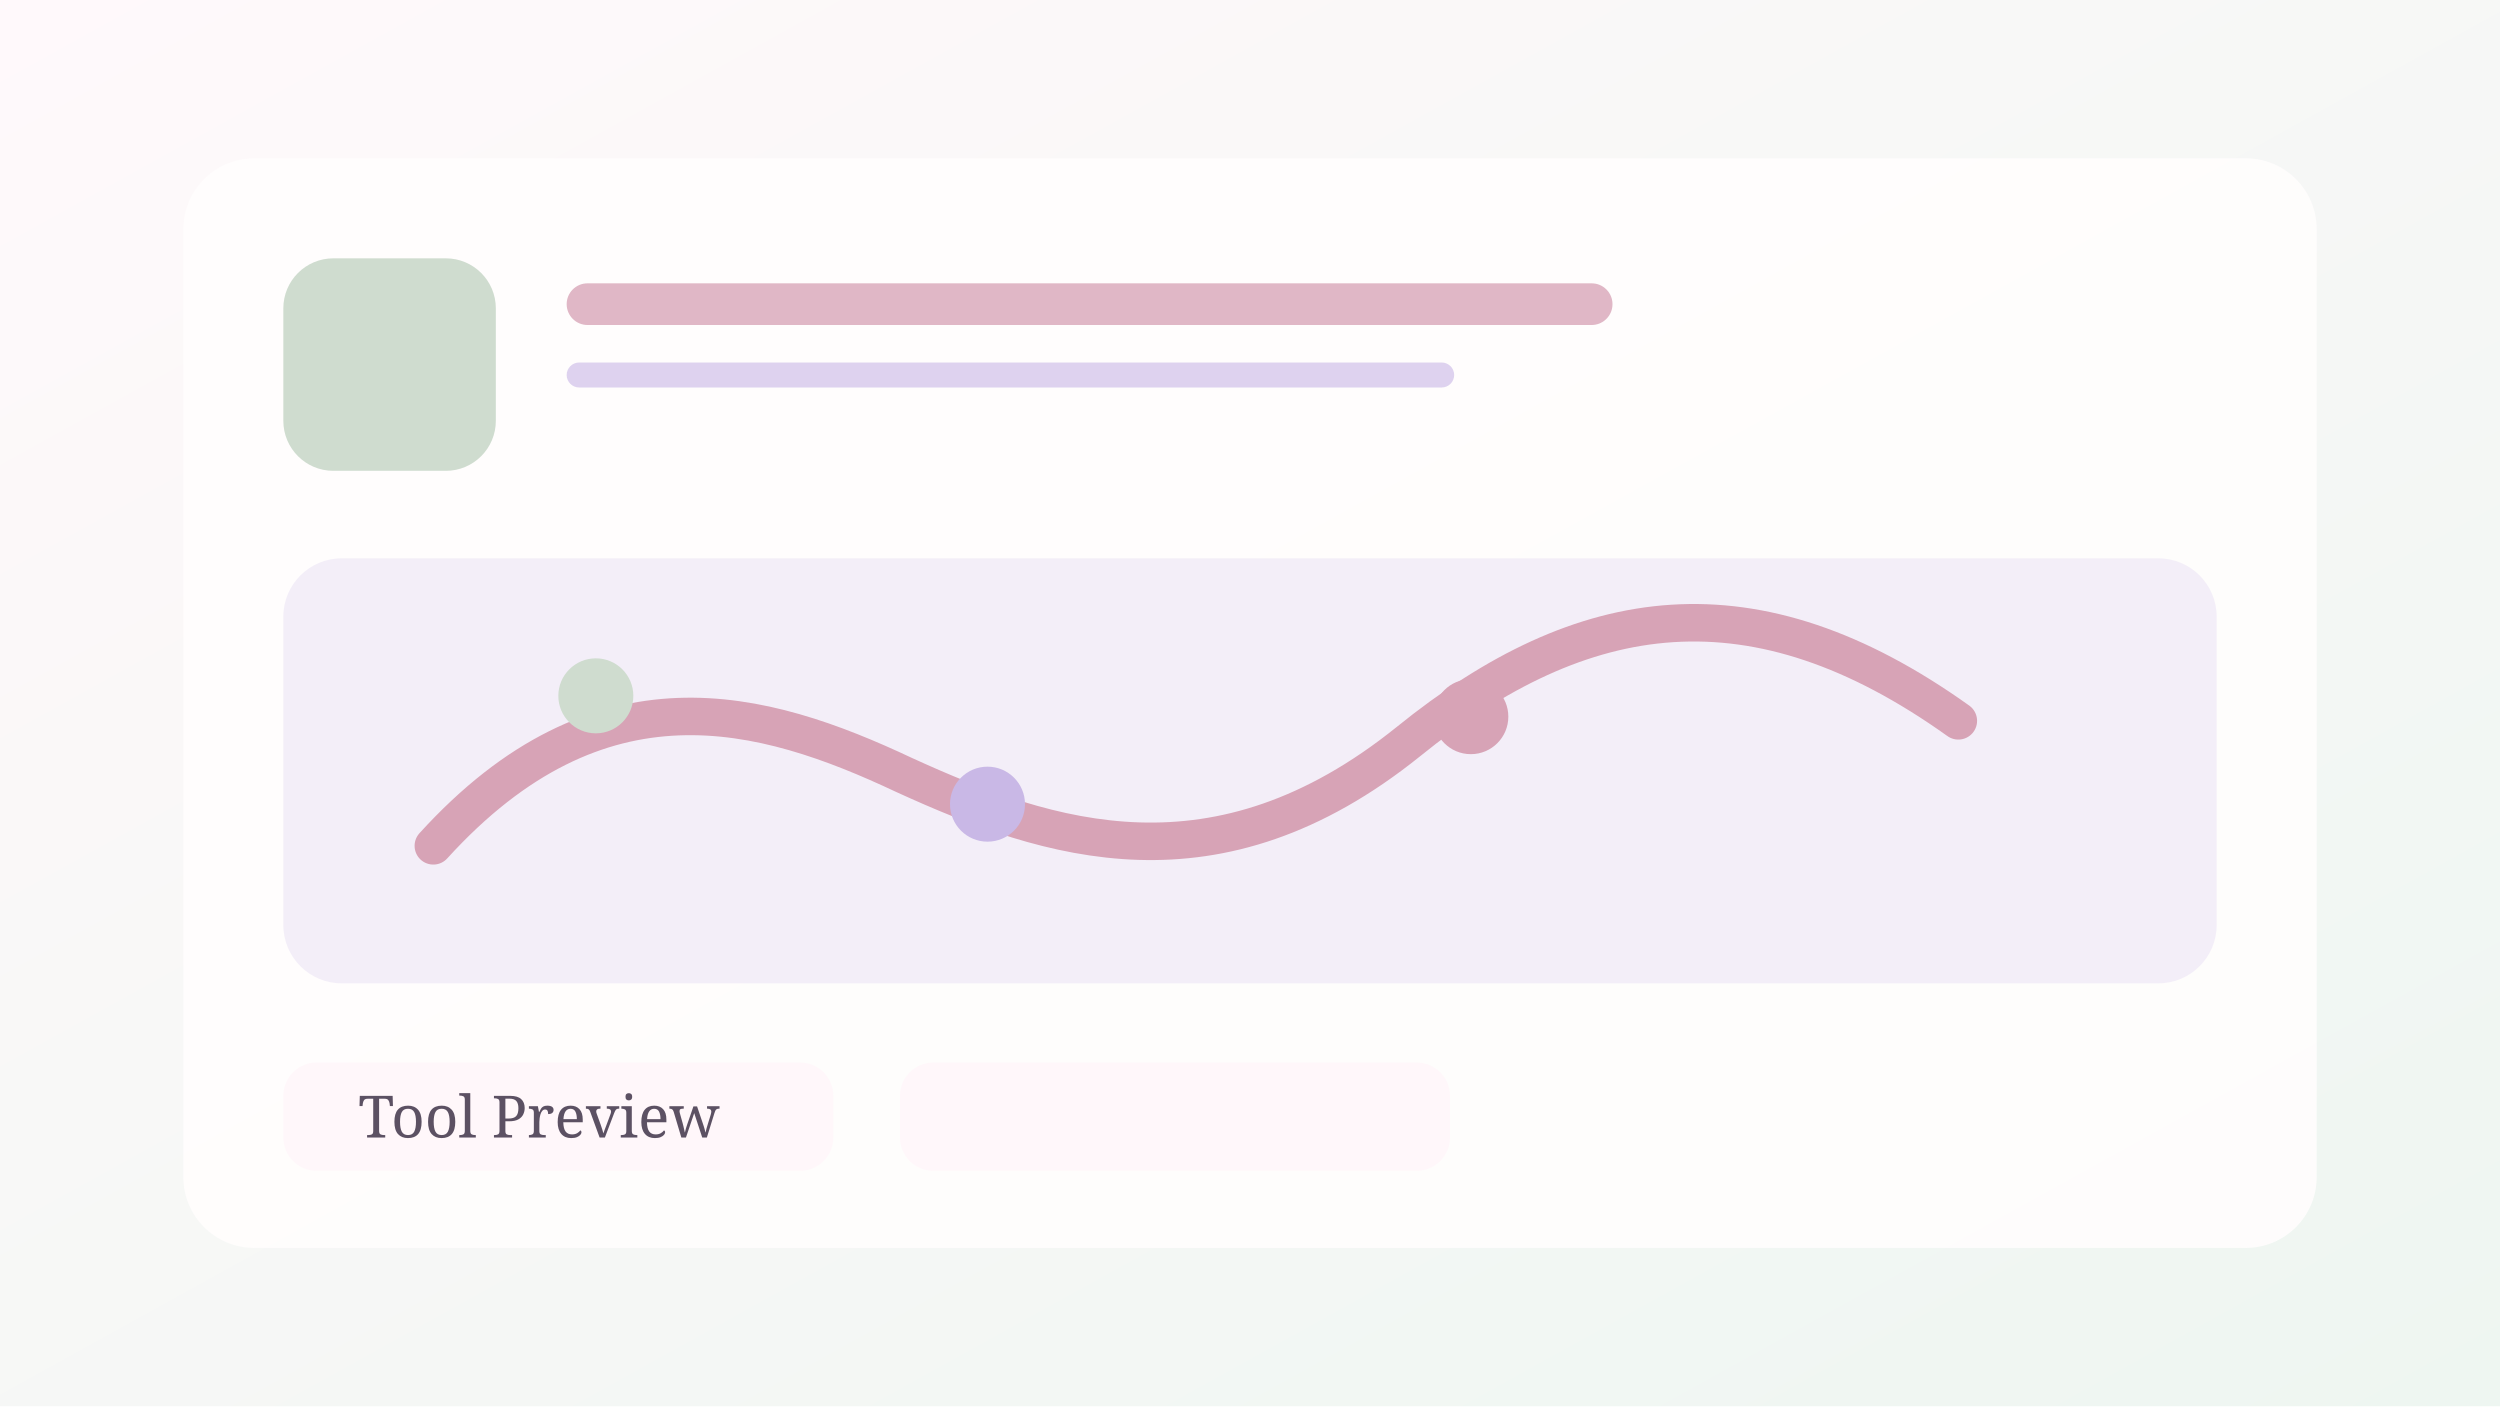
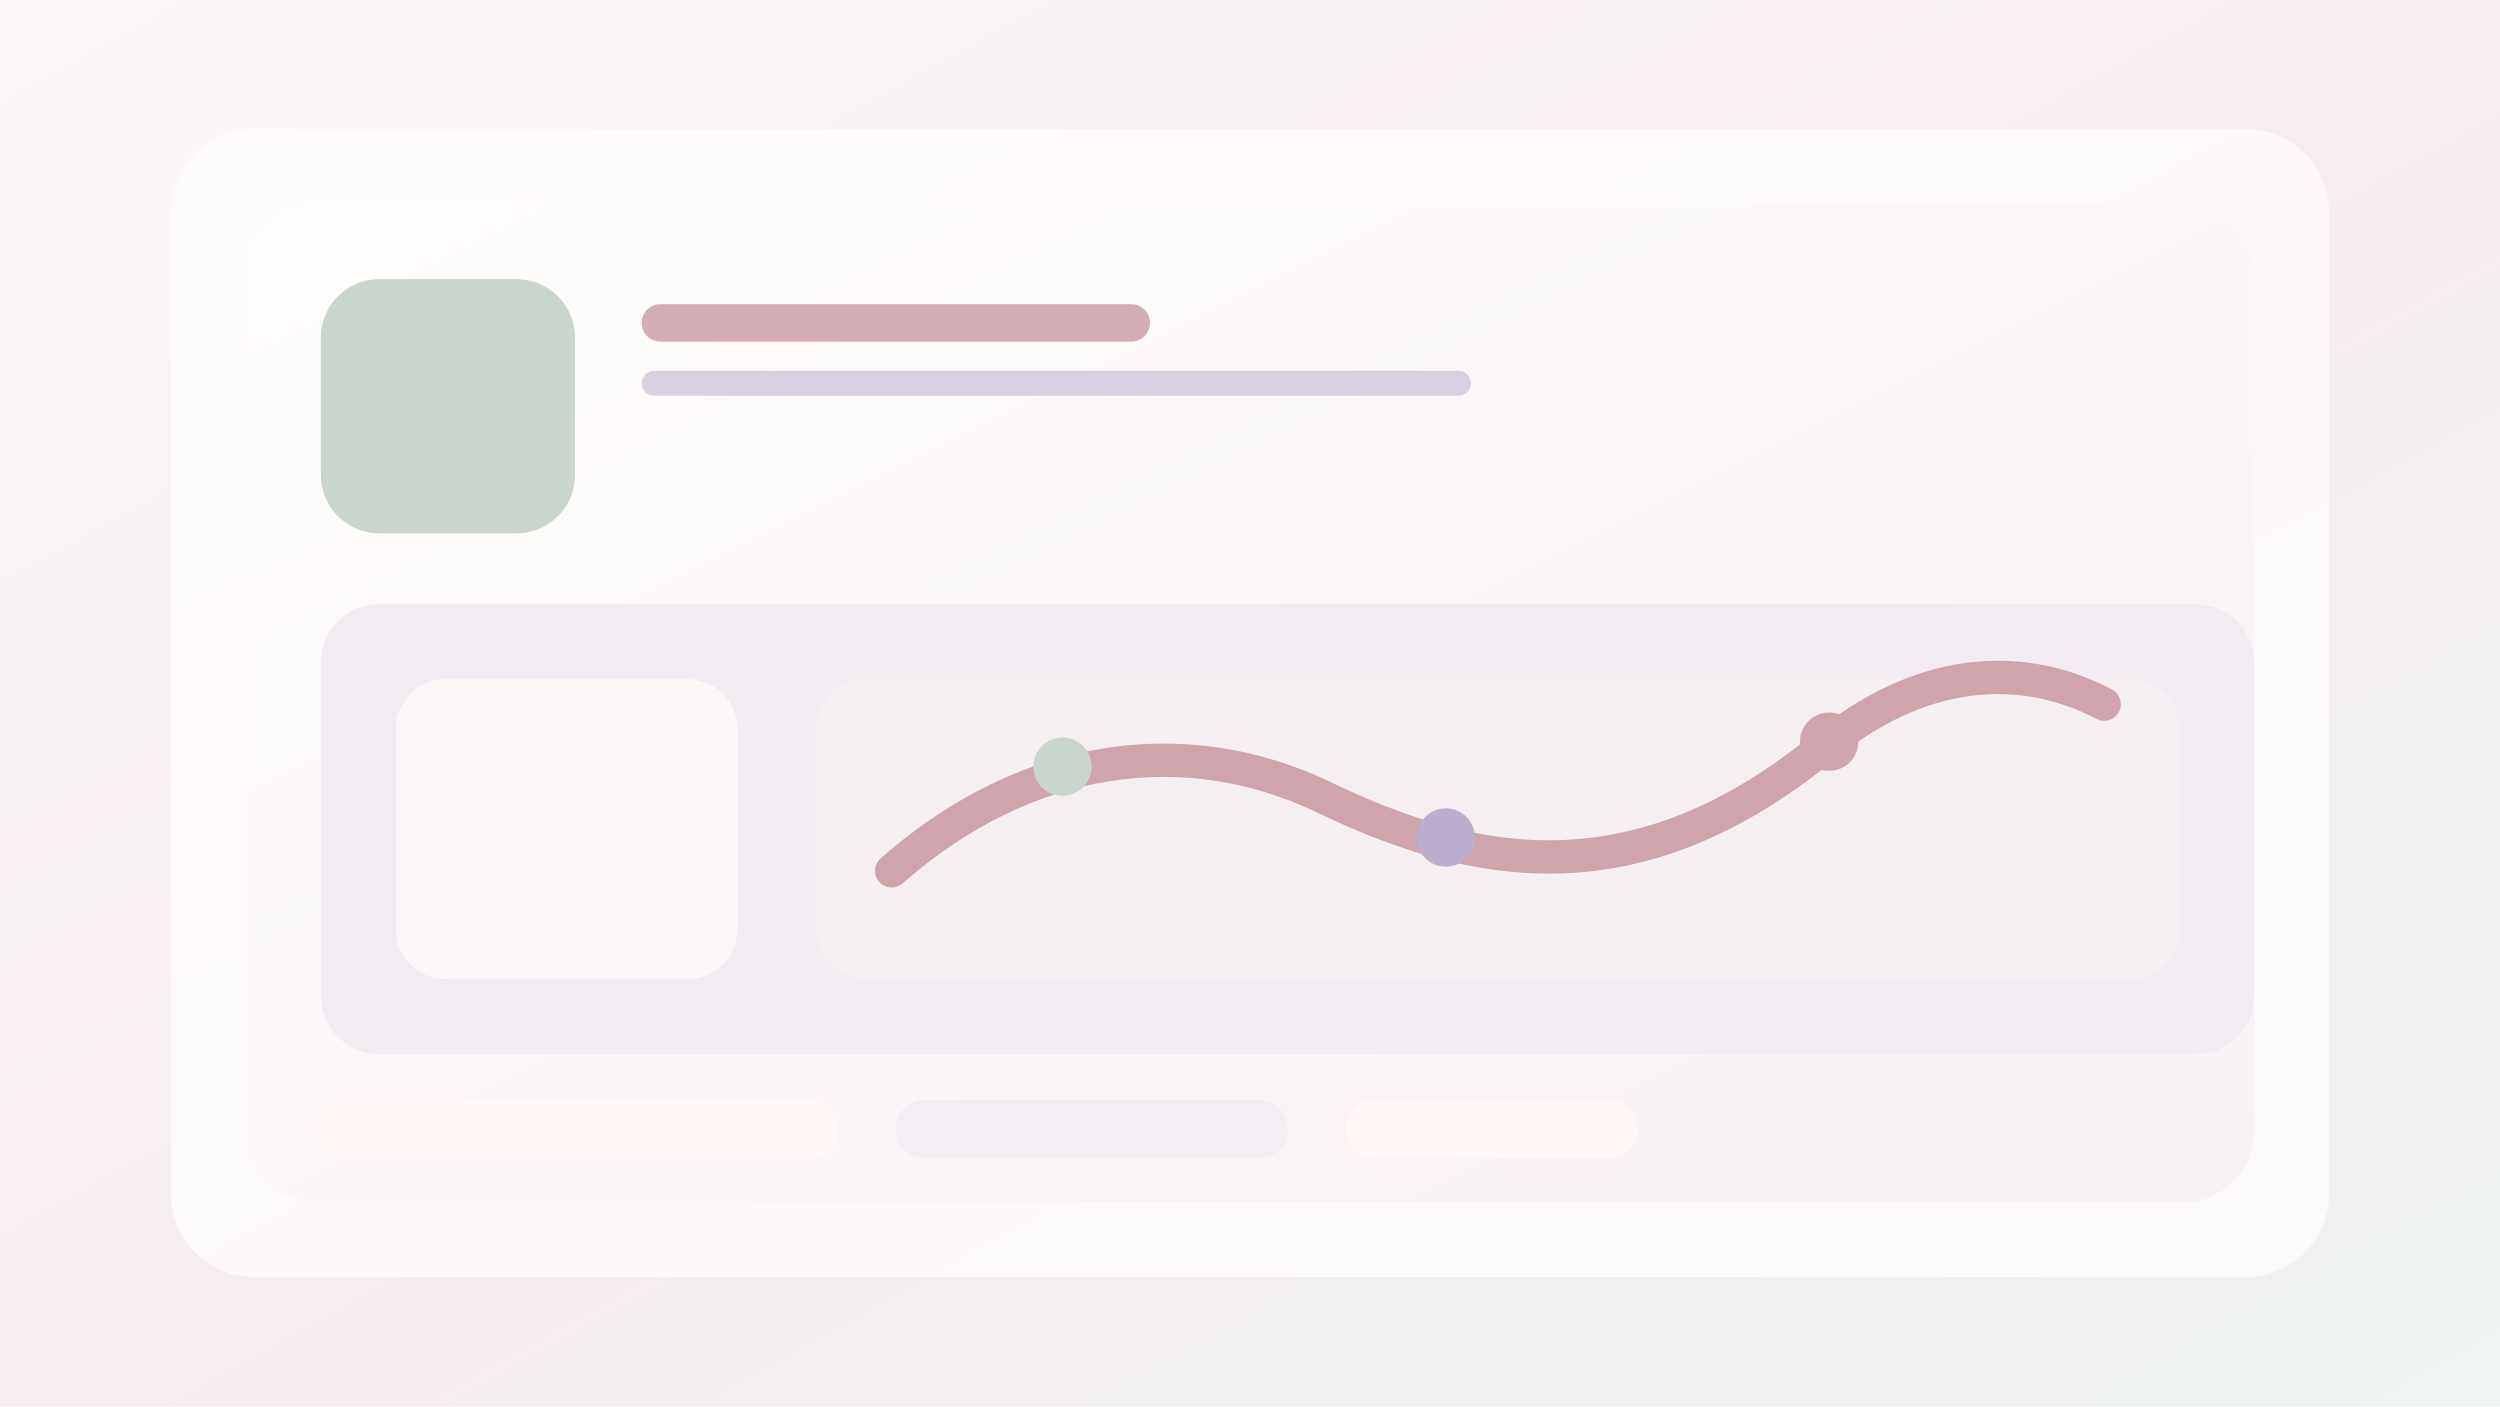
<svg xmlns="http://www.w3.org/2000/svg" viewBox="0 0 1200 675" role="img" aria-labelledby="toolTitle toolDesc">
  <defs>
    <linearGradient id="toolBg" x1="0%" x2="100%" y1="0%" y2="100%">
-       <stop offset="0%" stop-color="#fff9fb" />
-       <stop offset="100%" stop-color="#eef6f1" />
+       <stop offset="0%" stop-color="#fdf8f7" />
+       <stop offset="56%" stop-color="#f5ecef" />
+       <stop offset="100%" stop-color="#eef4ef" />
+     </linearGradient>
+     <linearGradient id="toolPanel" x1="0%" x2="100%" y1="0%" y2="100%">
+       <stop offset="0%" stop-color="#fffdfc" />
+       <stop offset="100%" stop-color="#f8f1f4" />
    </linearGradient>
  </defs>
  <rect width="1200" height="675" fill="url(#toolBg)" />
-   <rect x="88" y="76" width="1024" height="523" rx="34" fill="#fffdfd" opacity="0.94" />
-   <rect x="136" y="124" width="102" height="102" rx="24" fill="#cfdccf" />
-   <rect x="272" y="136" width="502" height="20" rx="10" fill="#d7a3b6" opacity="0.78" />
-   <rect x="272" y="174" width="426" height="12" rx="6" fill="#c9b8e6" opacity="0.62" />
-   <rect x="136" y="268" width="928" height="204" rx="28" fill="#f3eef8" />
-   <path d="M208 406C288 318 366 340 434 372C504 404 584 430 676 356C760 288 842 276 940 346" fill="none" stroke="#d7a3b6" stroke-linecap="round" stroke-width="18" />
-   <circle cx="286" cy="334" r="18" fill="#cfdccf" />
-   <circle cx="474" cy="386" r="18" fill="#c9b8e6" />
-   <circle cx="706" cy="344" r="18" fill="#d7a3b6" />
-   <rect x="136" y="510" width="264" height="52" rx="16" fill="#fff7fa" />
-   <rect x="432" y="510" width="264" height="52" rx="16" fill="#fff7fa" />
-   <text x="172" y="546" fill="#5c5163" font-family="Georgia, serif" font-size="28">Tool Preview</text>
+   <rect x="82" y="62" width="1036" height="551" rx="40" fill="#fffdfc" opacity="0.8" />
+   <rect x="118" y="98" width="964" height="479" rx="34" fill="url(#toolPanel)" opacity="0.96" />
+   <rect x="154" y="134" width="122" height="122" rx="28" fill="#cad6cb" />
+   <rect x="308" y="146" width="244" height="18" rx="9" fill="#cfa4ad" opacity="0.9" />
+   <rect x="308" y="178" width="398" height="12" rx="6" fill="#bcaecc" opacity="0.56" />
+   <rect x="154" y="290" width="928" height="216" rx="28" fill="#f2ecf2" />
+   <rect x="190" y="326" width="164" height="144" rx="24" fill="#fff8f7" opacity="0.9" />
+   <rect x="392" y="326" width="654" height="144" rx="24" fill="#f7eff1" opacity="0.94" />
+   <path d="M428 418C494 360 570 352 634 382C708 418 786 432 876 358C920 322 968 316 1010 338" fill="none" stroke="#cfa4ad" stroke-linecap="round" stroke-width="16" />
+   <circle cx="510" cy="368" r="14" fill="#cad6cb" />
+   <circle cx="694" cy="402" r="14" fill="#bcaecc" />
+   <circle cx="878" cy="356" r="14" fill="#cfa4ad" />
+   <rect x="154" y="528" width="248" height="28" rx="14" fill="#fff8f7" />
+   <rect x="430" y="528" width="188" height="28" rx="14" fill="#f3edf4" />
+   <rect x="646" y="528" width="140" height="28" rx="14" fill="#fff8f7" />
</svg>
